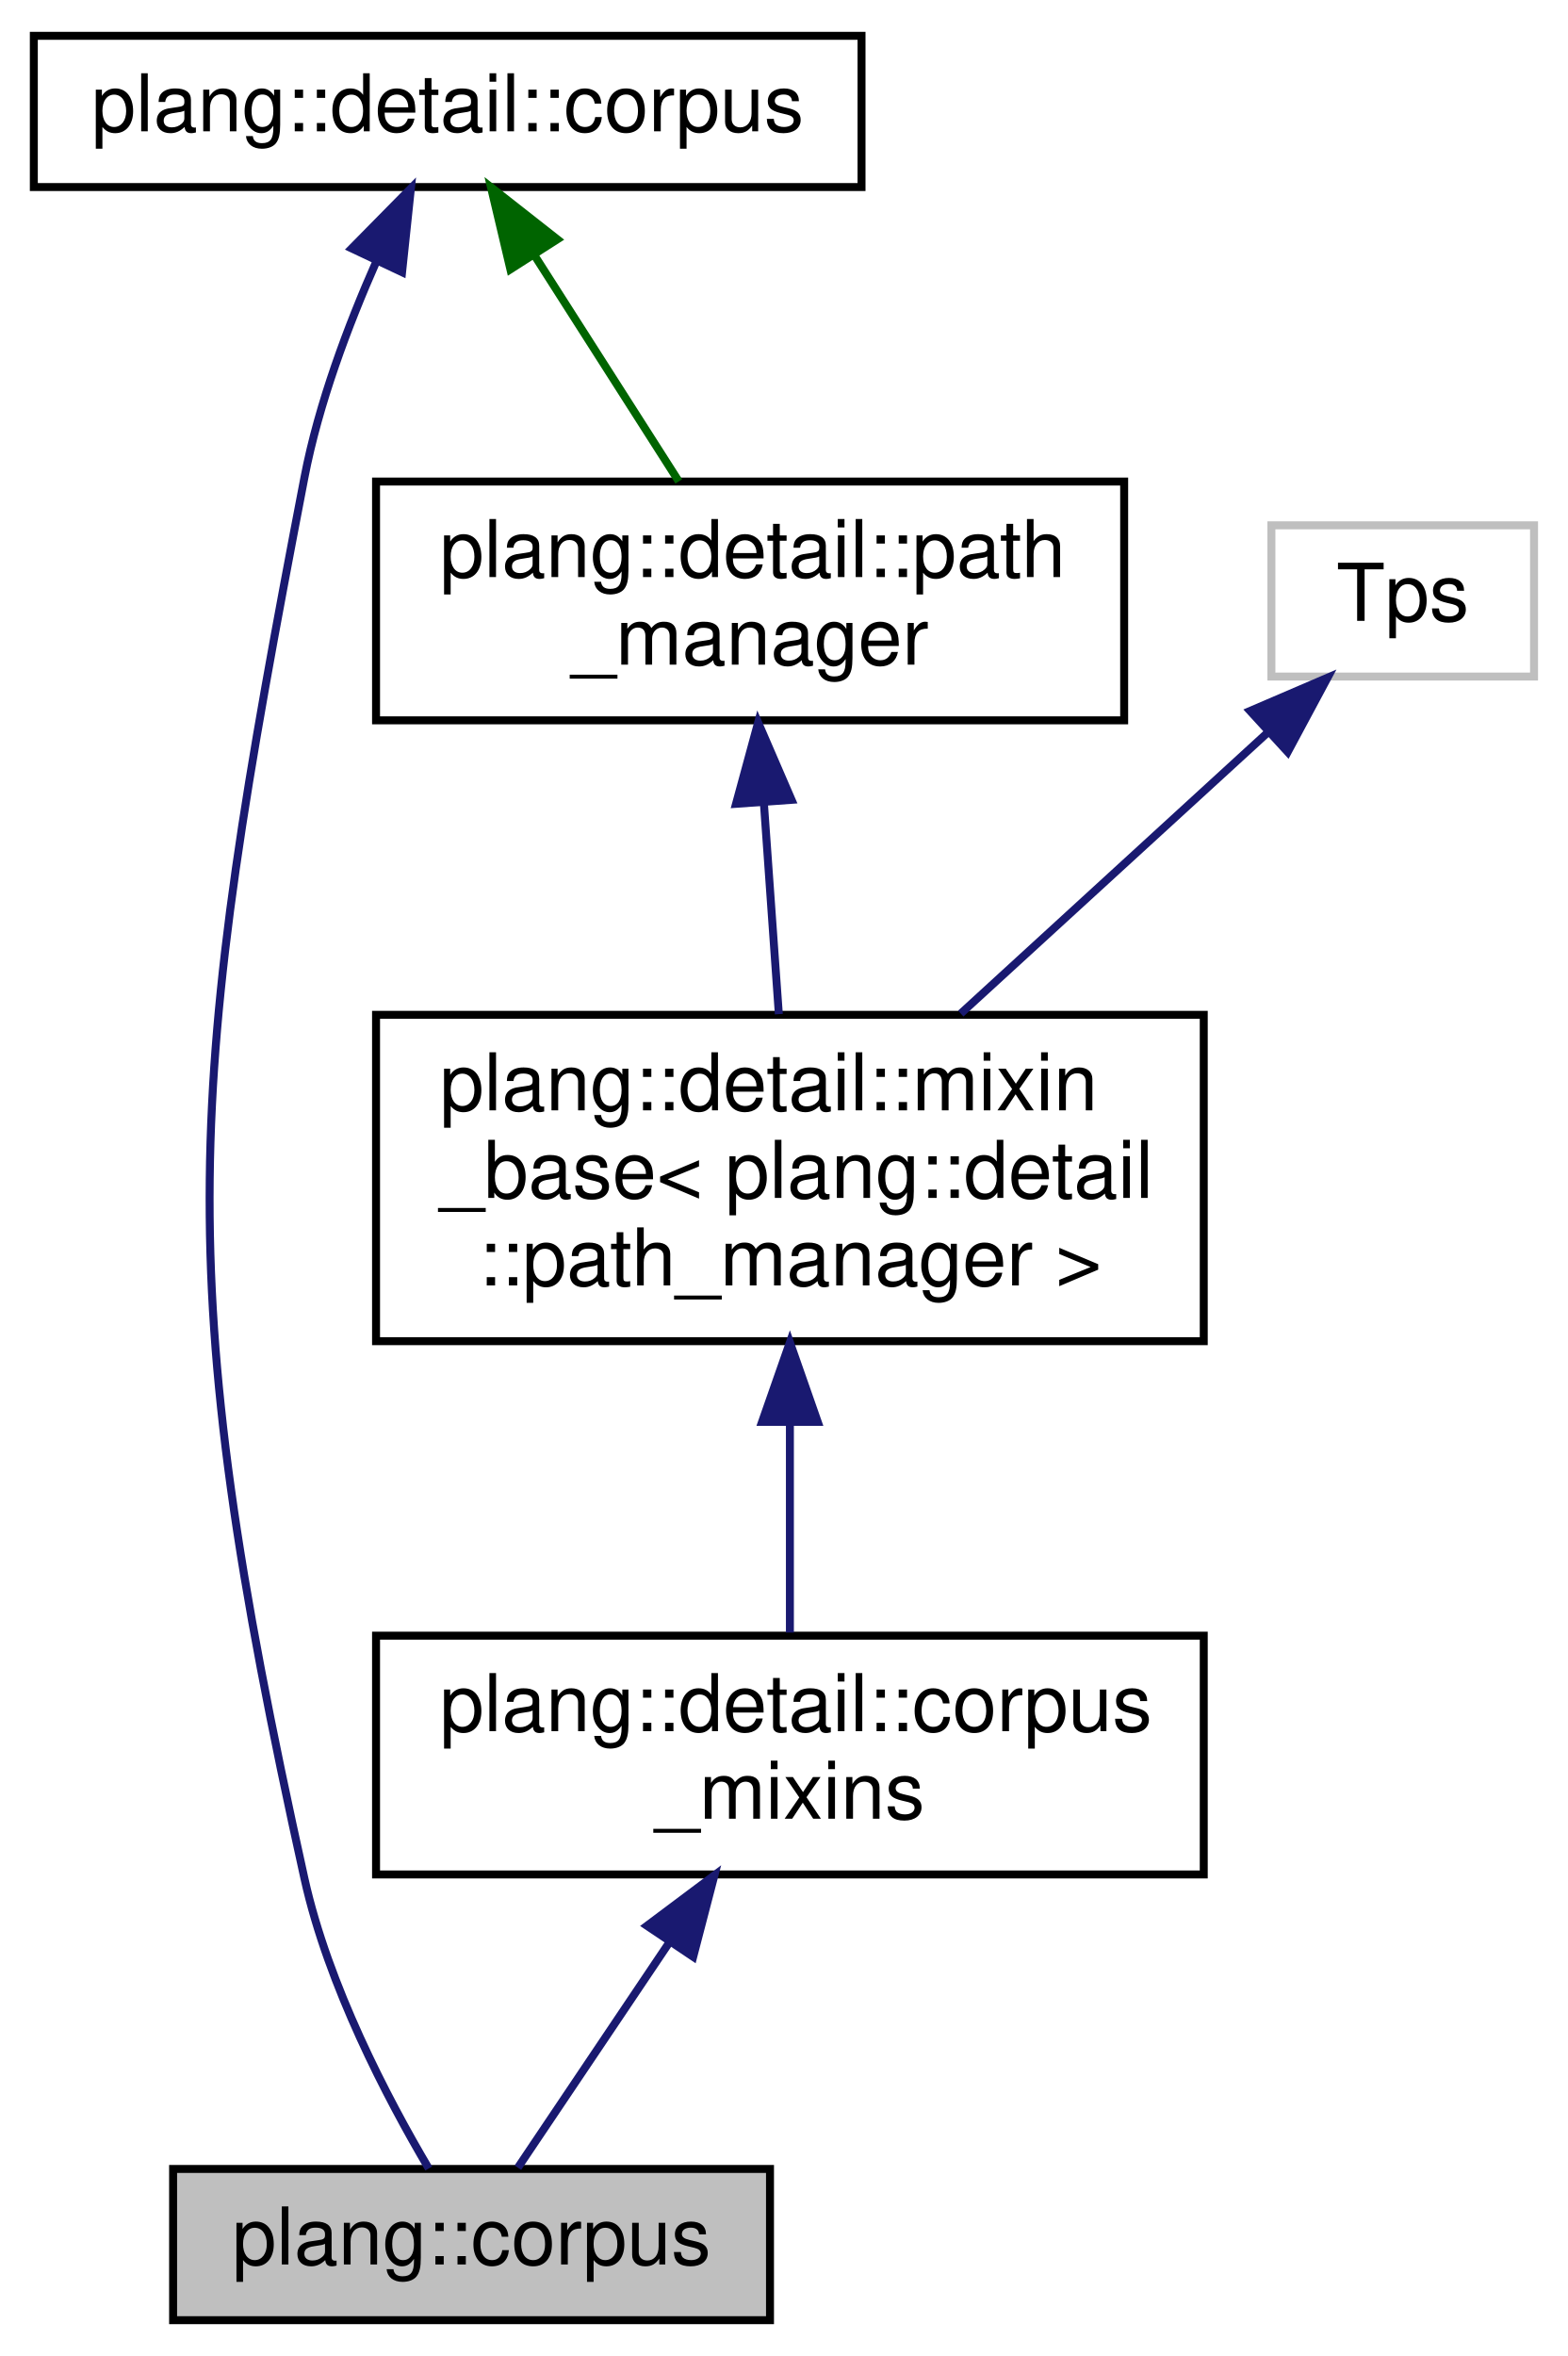
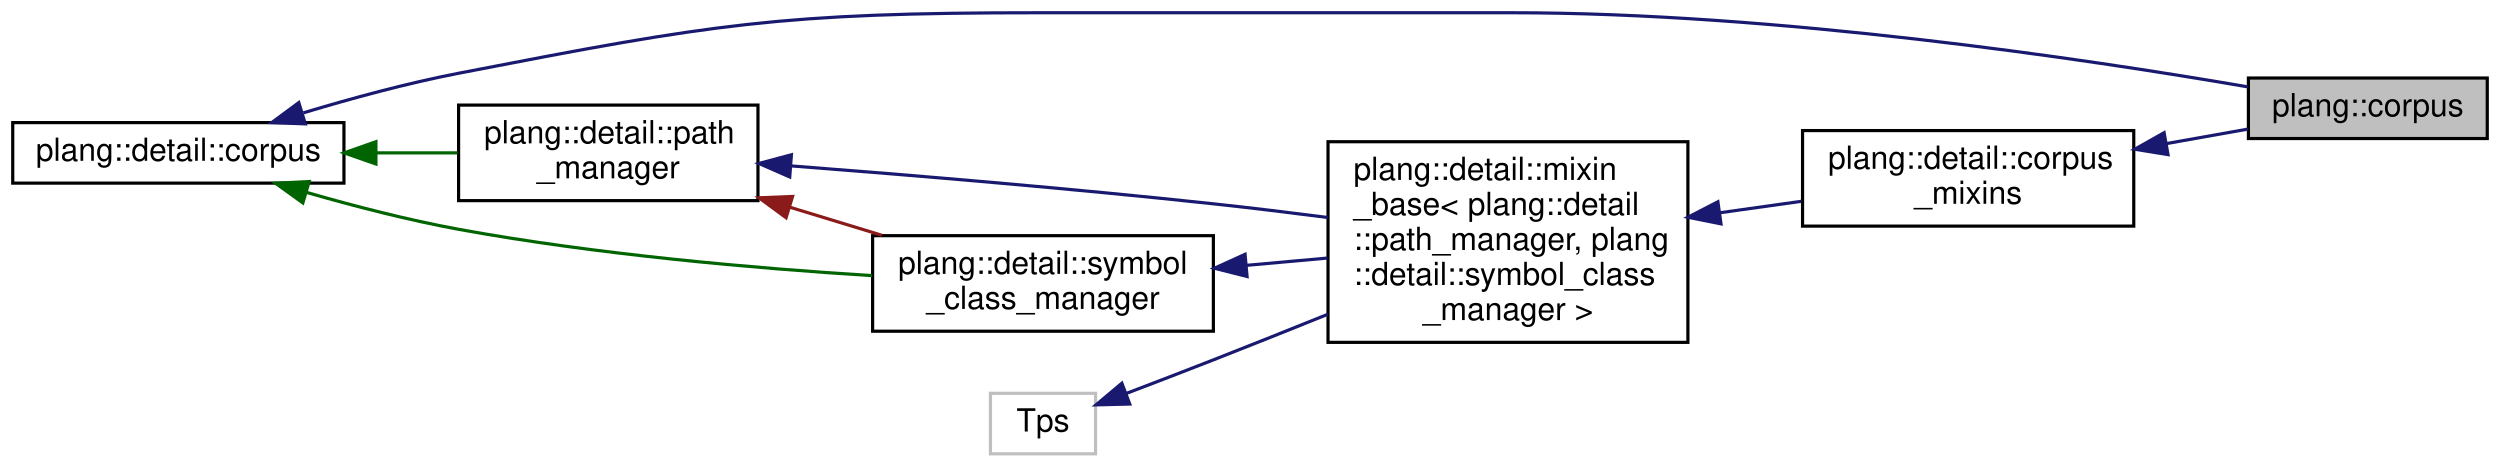
- <svg xmlns="http://www.w3.org/2000/svg" xmlns:xlink="http://www.w3.org/1999/xlink" width="197pt" height="296pt" viewBox="0.00 0.00 196.50 296.00">
-   <g id="graph0" class="graph" transform="scale(1 1) rotate(0) translate(4 292)">
+ <svg xmlns="http://www.w3.org/2000/svg" xmlns:xlink="http://www.w3.org/1999/xlink" width="785pt" height="147pt" viewBox="0.00 0.00 785.00 147.00">
+   <g id="graph0" class="graph" transform="scale(1 1) rotate(0) translate(4 143)">
    <g id="node1" class="node">
      <g id="a_node1">
        <a xlink:title="The main interface for interacting with a corpus.">
-           <polygon fill="#bfbfbf" stroke="black" points="17.5,-0.5 17.5,-19.5 92.5,-19.5 92.5,-0.5 17.5,-0.5" />
-           <text text-anchor="middle" x="55" y="-7.5" font-family="Helvetica,sans-Serif" font-size="10.00">plang::corpus</text>
+           <polygon fill="#bfbfbf" stroke="black" points="702,-99.5 702,-118.5 777,-118.5 777,-99.5 702,-99.5" />
+           <text text-anchor="middle" x="739.5" y="-106.5" font-family="Helvetica,sans-Serif" font-size="10.00">plang::corpus</text>
        </a>
      </g>
    </g>
    <g id="node2" class="node">
      <g id="a_node2">
        <a xlink:href="classplang_1_1detail_1_1corpus.html" target="_top" xlink:title="Provides a basic interface to a database.">
-           <polygon fill="none" stroke="black" points="0,-268.5 0,-287.5 104,-287.5 104,-268.5 0,-268.5" />
-           <text text-anchor="middle" x="52" y="-275.5" font-family="Helvetica,sans-Serif" font-size="10.00">plang::detail::corpus</text>
+           <polygon fill="none" stroke="black" points="0,-85.5 0,-104.5 104,-104.5 104,-85.5 0,-85.5" />
+           <text text-anchor="middle" x="52" y="-92.5" font-family="Helvetica,sans-Serif" font-size="10.00">plang::detail::corpus</text>
        </a>
      </g>
    </g>
    <g id="edge1" class="edge">
-       <path fill="none" stroke="midnightblue" d="M43.06,-259.2C39.48,-251.11 35.79,-241.3 34,-232 19.21,-155.19 17.06,-132.37 34,-56 36.99,-42.53 44.44,-28.32 49.62,-19.56" />
-       <polygon fill="midnightblue" stroke="midnightblue" points="39.94,-260.79 47.38,-268.34 46.27,-257.8 39.94,-260.79" />
+       <path fill="none" stroke="midnightblue" d="M91.27,-107.57C106.32,-112.1 123.83,-116.86 140,-120 220.05,-135.54 240.95,-139 322.5,-139 322.5,-139 322.5,-139 470.5,-139 553.6,-139 650.31,-124.58 701.8,-115.73" />
+       <polygon fill="midnightblue" stroke="midnightblue" points="91.88,-104.1 81.3,-104.5 89.82,-110.79 91.88,-104.1" />
    </g>
    <g id="node5" class="node">
      <g id="a_node5">
        <a xlink:href="classplang_1_1detail_1_1path__manager.html" target="_top" xlink:title="Handles database actions for paths.">
-           <polygon fill="none" stroke="black" points="43,-201.5 43,-231.5 137,-231.5 137,-201.5 43,-201.5" />
-           <text text-anchor="start" x="51" y="-219.5" font-family="Helvetica,sans-Serif" font-size="10.00">plang::detail::path</text>
-           <text text-anchor="middle" x="90" y="-208.5" font-family="Helvetica,sans-Serif" font-size="10.00">_manager</text>
+           <polygon fill="none" stroke="black" points="140,-80 140,-110 234,-110 234,-80 140,-80" />
+           <text text-anchor="start" x="148" y="-98" font-family="Helvetica,sans-Serif" font-size="10.00">plang::detail::path</text>
+           <text text-anchor="middle" x="187" y="-87" font-family="Helvetica,sans-Serif" font-size="10.00">_manager</text>
        </a>
      </g>
    </g>
    <g id="edge5" class="edge">
-       <path fill="none" stroke="darkgreen" d="M62.88,-259.96C68.63,-250.96 75.61,-240.03 81.04,-231.52" />
-       <polygon fill="darkgreen" stroke="darkgreen" points="59.88,-258.16 57.44,-268.48 65.78,-261.93 59.88,-258.16" />
+       <path fill="none" stroke="darkgreen" d="M114.06,-95C122.67,-95 131.4,-95 139.67,-95" />
+       <polygon fill="darkgreen" stroke="darkgreen" points="114.04,-91.5 104.04,-95 114.04,-98.5 114.04,-91.5" />
+     </g>
+     <g id="node6" class="node">
+       <g id="a_node6">
+         <a xlink:href="classplang_1_1detail_1_1symbol__class__manager.html" target="_top" xlink:title=" ">
+           <polygon fill="none" stroke="black" points="270,-39 270,-69 377,-69 377,-39 270,-39" />
+           <text text-anchor="start" x="278" y="-57" font-family="Helvetica,sans-Serif" font-size="10.00">plang::detail::symbol</text>
+           <text text-anchor="middle" x="323.5" y="-46" font-family="Helvetica,sans-Serif" font-size="10.00">_class_manager</text>
+         </a>
+       </g>
+     </g>
+     <g id="edge7" class="edge">
+       <path fill="none" stroke="darkgreen" d="M92.34,-82.56C107.15,-78.3 124.22,-73.89 140,-71 183.35,-63.07 233.21,-58.74 269.85,-56.44" />
+       <polygon fill="darkgreen" stroke="darkgreen" points="91.1,-79.28 82.5,-85.47 93.08,-86 91.1,-79.28" />
    </g>
    <g id="node3" class="node">
      <g id="a_node3">
        <a xlink:href="structplang_1_1detail_1_1corpus__mixins.html" target="_top" xlink:title="Base class for the corpus.">
-           <polygon fill="none" stroke="black" points="43,-56.5 43,-86.5 147,-86.5 147,-56.5 43,-56.5" />
-           <text text-anchor="start" x="51" y="-74.5" font-family="Helvetica,sans-Serif" font-size="10.00">plang::detail::corpus</text>
-           <text text-anchor="middle" x="95" y="-63.5" font-family="Helvetica,sans-Serif" font-size="10.00">_mixins</text>
+           <polygon fill="none" stroke="black" points="562,-72 562,-102 666,-102 666,-72 562,-72" />
+           <text text-anchor="start" x="570" y="-90" font-family="Helvetica,sans-Serif" font-size="10.00">plang::detail::corpus</text>
+           <text text-anchor="middle" x="614" y="-79" font-family="Helvetica,sans-Serif" font-size="10.00">_mixins</text>
        </a>
      </g>
    </g>
    <g id="edge2" class="edge">
-       <path fill="none" stroke="midnightblue" d="M79.74,-47.8C73.13,-37.96 65.78,-27.03 60.82,-19.66" />
-       <polygon fill="midnightblue" stroke="midnightblue" points="77.04,-50.05 85.52,-56.4 82.85,-46.15 77.04,-50.05" />
+       <path fill="none" stroke="midnightblue" d="M676.17,-97.9C684.95,-99.46 693.74,-101.03 701.85,-102.47" />
+       <polygon fill="midnightblue" stroke="midnightblue" points="676.76,-94.45 666.3,-96.14 675.53,-101.34 676.76,-94.45" />
    </g>
    <g id="node4" class="node">
      <g id="a_node4">
        <a xlink:href="structplang_1_1detail_1_1mixin__base.html" target="_top" xlink:title=" ">
-           <polygon fill="none" stroke="black" points="43,-123.5 43,-164.5 147,-164.5 147,-123.5 43,-123.5" />
-           <text text-anchor="start" x="51" y="-152.5" font-family="Helvetica,sans-Serif" font-size="10.00">plang::detail::mixin</text>
-           <text text-anchor="start" x="51" y="-141.5" font-family="Helvetica,sans-Serif" font-size="10.00">_base&lt; plang::detail</text>
-           <text text-anchor="middle" x="95" y="-130.5" font-family="Helvetica,sans-Serif" font-size="10.00">::path_manager &gt;</text>
+           <polygon fill="none" stroke="black" points="413,-35.5 413,-98.5 526,-98.5 526,-35.5 413,-35.5" />
+           <text text-anchor="start" x="421" y="-86.5" font-family="Helvetica,sans-Serif" font-size="10.00">plang::detail::mixin</text>
+           <text text-anchor="start" x="421" y="-75.5" font-family="Helvetica,sans-Serif" font-size="10.00">_base&lt; plang::detail</text>
+           <text text-anchor="start" x="421" y="-64.5" font-family="Helvetica,sans-Serif" font-size="10.00">::path_manager, plang</text>
+           <text text-anchor="start" x="421" y="-53.5" font-family="Helvetica,sans-Serif" font-size="10.00">::detail::symbol_class</text>
+           <text text-anchor="middle" x="469.5" y="-42.5" font-family="Helvetica,sans-Serif" font-size="10.00">_manager &gt;</text>
        </a>
      </g>
    </g>
    <g id="edge3" class="edge">
-       <path fill="none" stroke="midnightblue" d="M95,-113.08C95,-104.01 95,-94.45 95,-86.89" />
-       <polygon fill="midnightblue" stroke="midnightblue" points="91.5,-113.36 95,-123.36 98.5,-113.36 91.5,-113.36" />
+       <path fill="none" stroke="midnightblue" d="M536,-76.19C544.59,-77.4 553.3,-78.62 561.61,-79.79" />
+       <polygon fill="midnightblue" stroke="midnightblue" points="536.39,-72.71 526,-74.79 535.42,-79.65 536.39,-72.71" />
    </g>
    <g id="edge4" class="edge">
-       <path fill="none" stroke="midnightblue" d="M91.74,-190.98C92.35,-182.35 93.03,-172.76 93.61,-164.59" />
-       <polygon fill="midnightblue" stroke="midnightblue" points="88.23,-191.01 91.01,-201.23 95.21,-191.51 88.23,-191.01" />
+       <path fill="none" stroke="midnightblue" d="M244.52,-90.9C282.11,-88 332.56,-83.79 377,-79 388.63,-77.75 401.06,-76.23 412.9,-74.71" />
+       <polygon fill="midnightblue" stroke="midnightblue" points="243.98,-87.43 234.27,-91.68 244.51,-94.41 243.98,-87.43" />
    </g>
-     <g id="node6" class="node">
-       <g id="a_node6">
+     <g id="edge8" class="edge">
+       <path fill="none" stroke="#8b1a1a" d="M244.11,-77.9C253.67,-74.98 263.54,-71.97 272.91,-69.12" />
+       <polygon fill="#8b1a1a" stroke="#8b1a1a" points="242.83,-74.63 234.29,-80.89 244.87,-81.32 242.83,-74.63" />
+     </g>
+     <g id="edge6" class="edge">
+       <path fill="none" stroke="midnightblue" d="M387.47,-59.69C395.9,-60.45 404.5,-61.22 412.8,-61.97" />
+       <polygon fill="midnightblue" stroke="midnightblue" points="387.58,-56.18 377.3,-58.77 386.95,-63.15 387.58,-56.18" />
+     </g>
+     <g id="node7" class="node">
+       <g id="a_node7">
        <a xlink:title=" ">
-           <polygon fill="none" stroke="#bfbfbf" points="155.5,-207 155.5,-226 188.5,-226 188.5,-207 155.5,-207" />
-           <text text-anchor="middle" x="172" y="-214" font-family="Helvetica,sans-Serif" font-size="10.00">Tps</text>
+           <polygon fill="none" stroke="#bfbfbf" points="307,-0.5 307,-19.5 340,-19.5 340,-0.5 307,-0.5" />
+           <text text-anchor="middle" x="323.5" y="-7.5" font-family="Helvetica,sans-Serif" font-size="10.00">Tps</text>
        </a>
      </g>
    </g>
-     <g id="edge6" class="edge">
-       <path fill="none" stroke="midnightblue" d="M155.04,-199.97C143.69,-189.58 128.66,-175.82 116.47,-164.66" />
-       <polygon fill="midnightblue" stroke="midnightblue" points="152.82,-202.68 162.56,-206.86 157.55,-197.52 152.82,-202.68" />
+     <g id="edge9" class="edge">
+       <path fill="none" stroke="midnightblue" d="M349.71,-19.48C358.37,-22.78 368.13,-26.52 377,-30 388.64,-34.57 401.09,-39.54 412.93,-44.32" />
+       <polygon fill="midnightblue" stroke="midnightblue" points="350.74,-16.13 340.15,-15.87 348.27,-22.68 350.74,-16.13" />
    </g>
  </g>
</svg>
